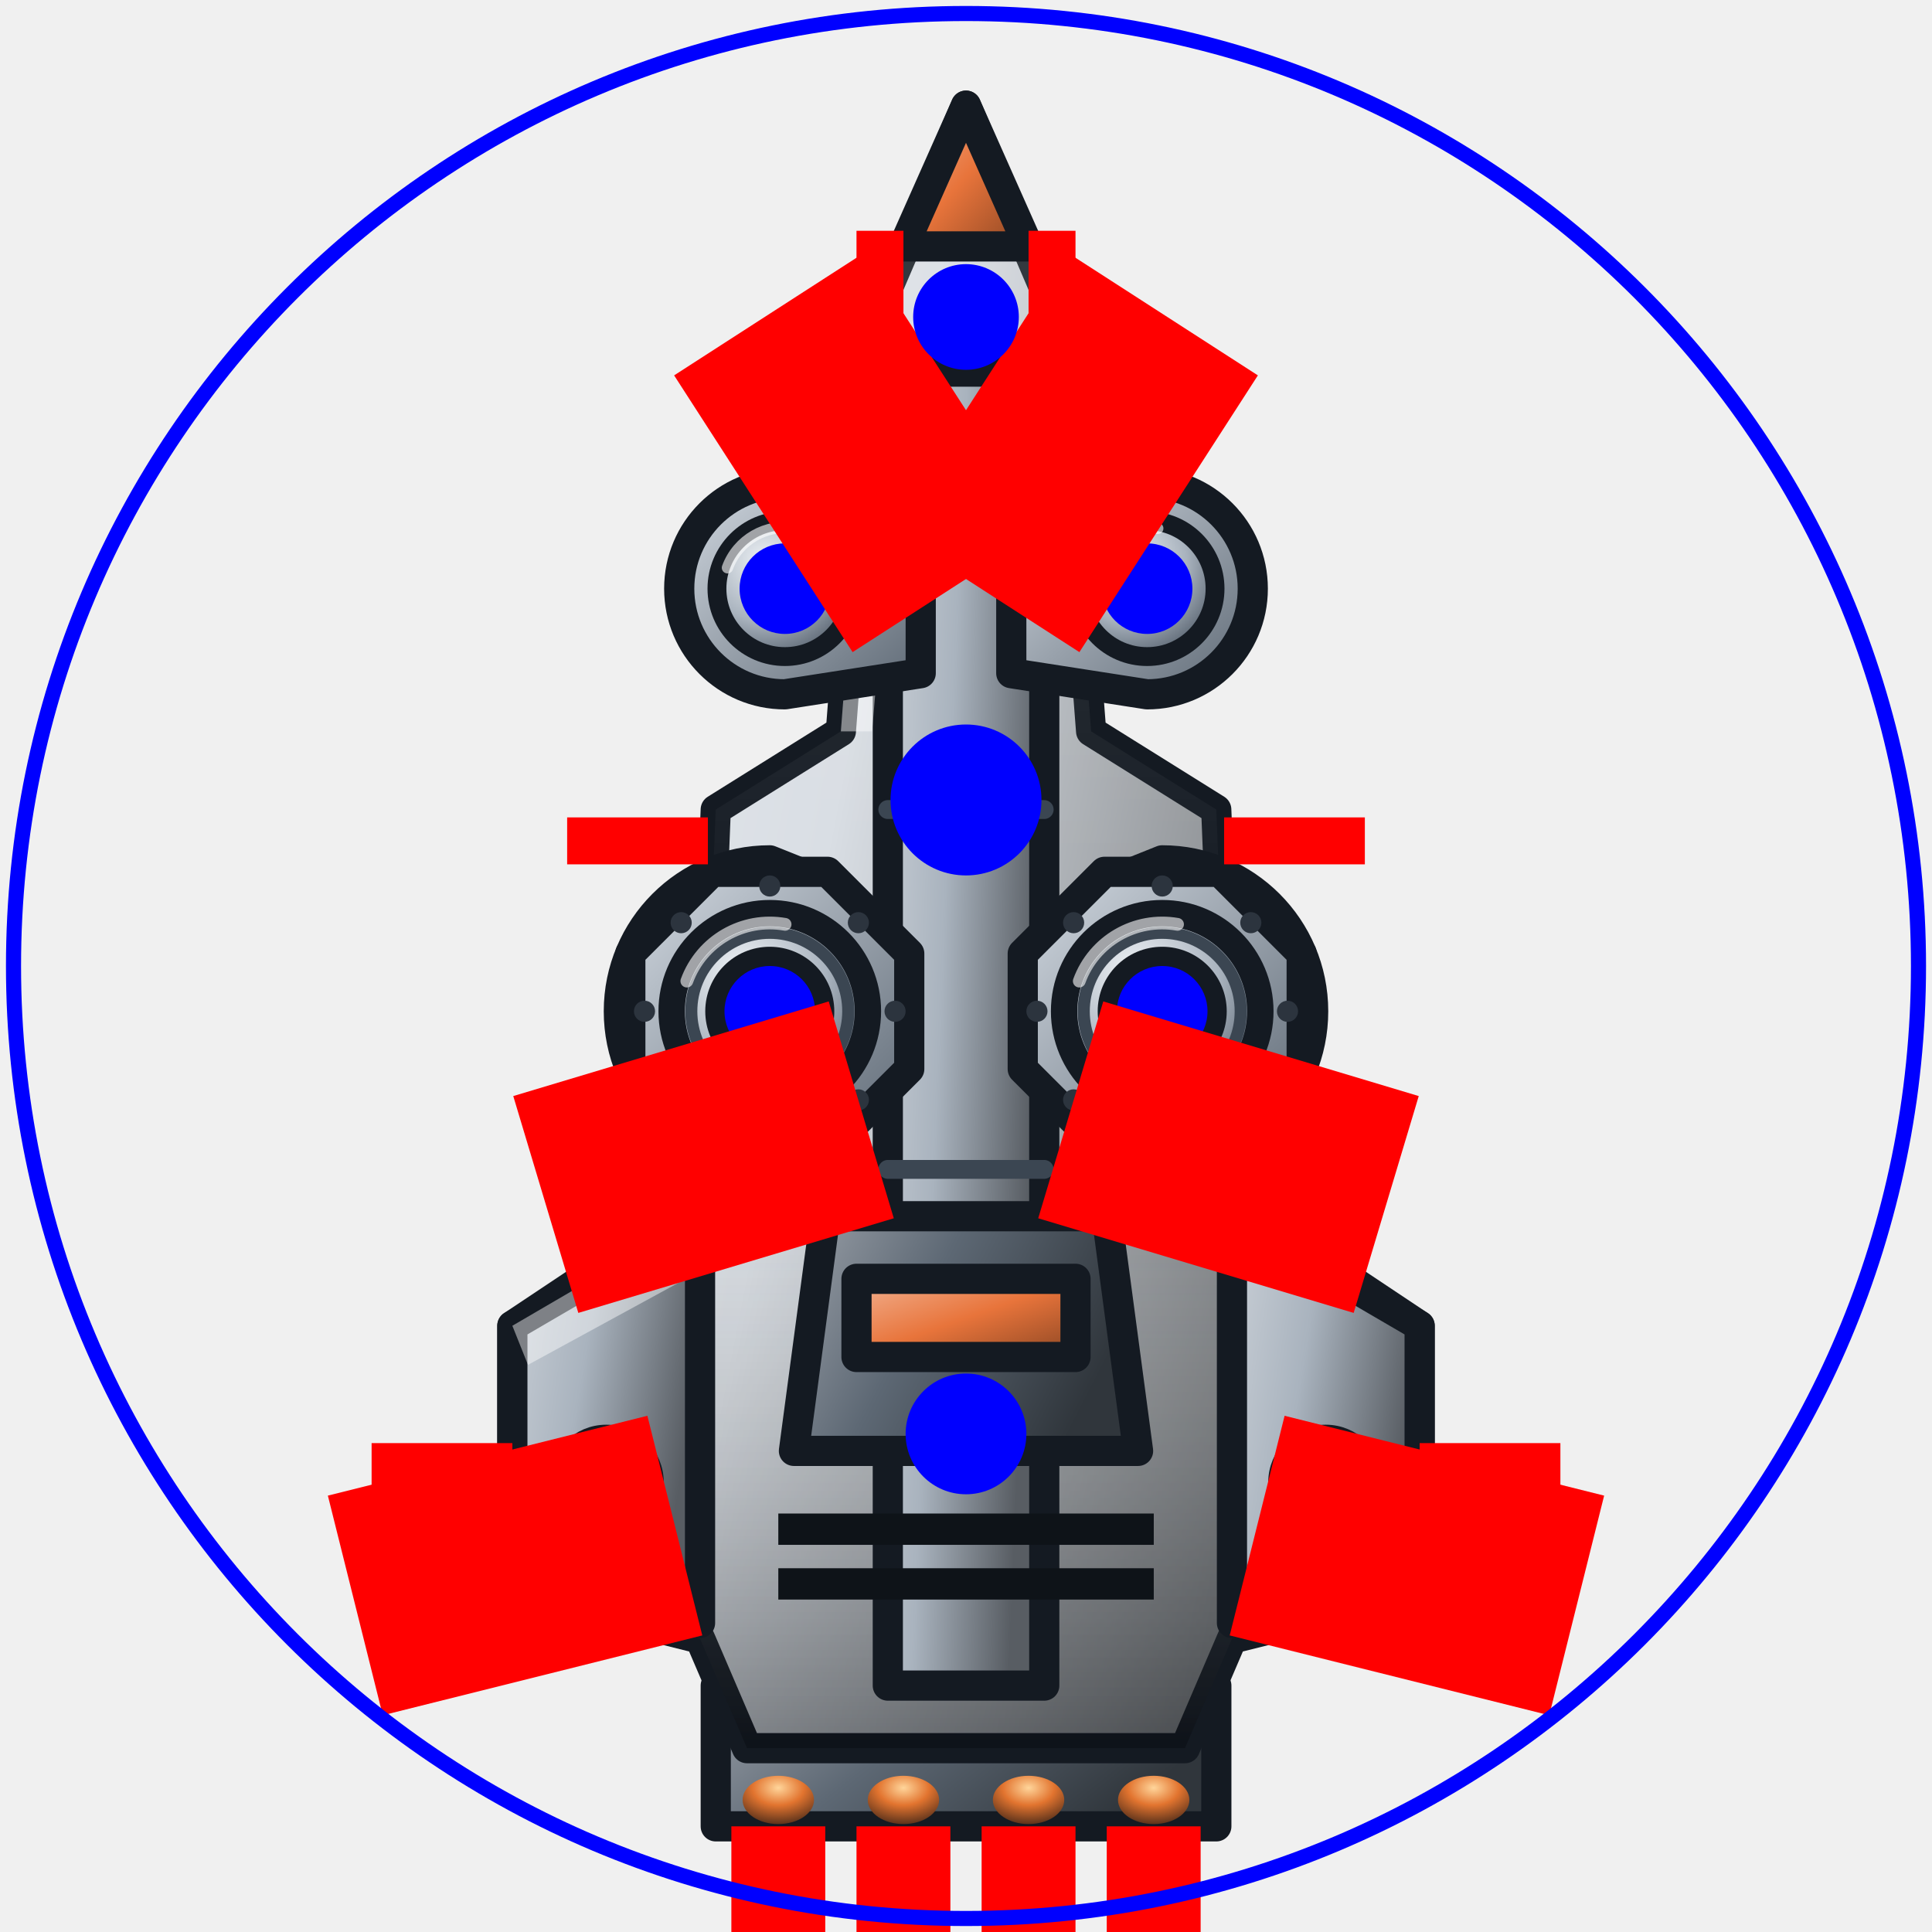
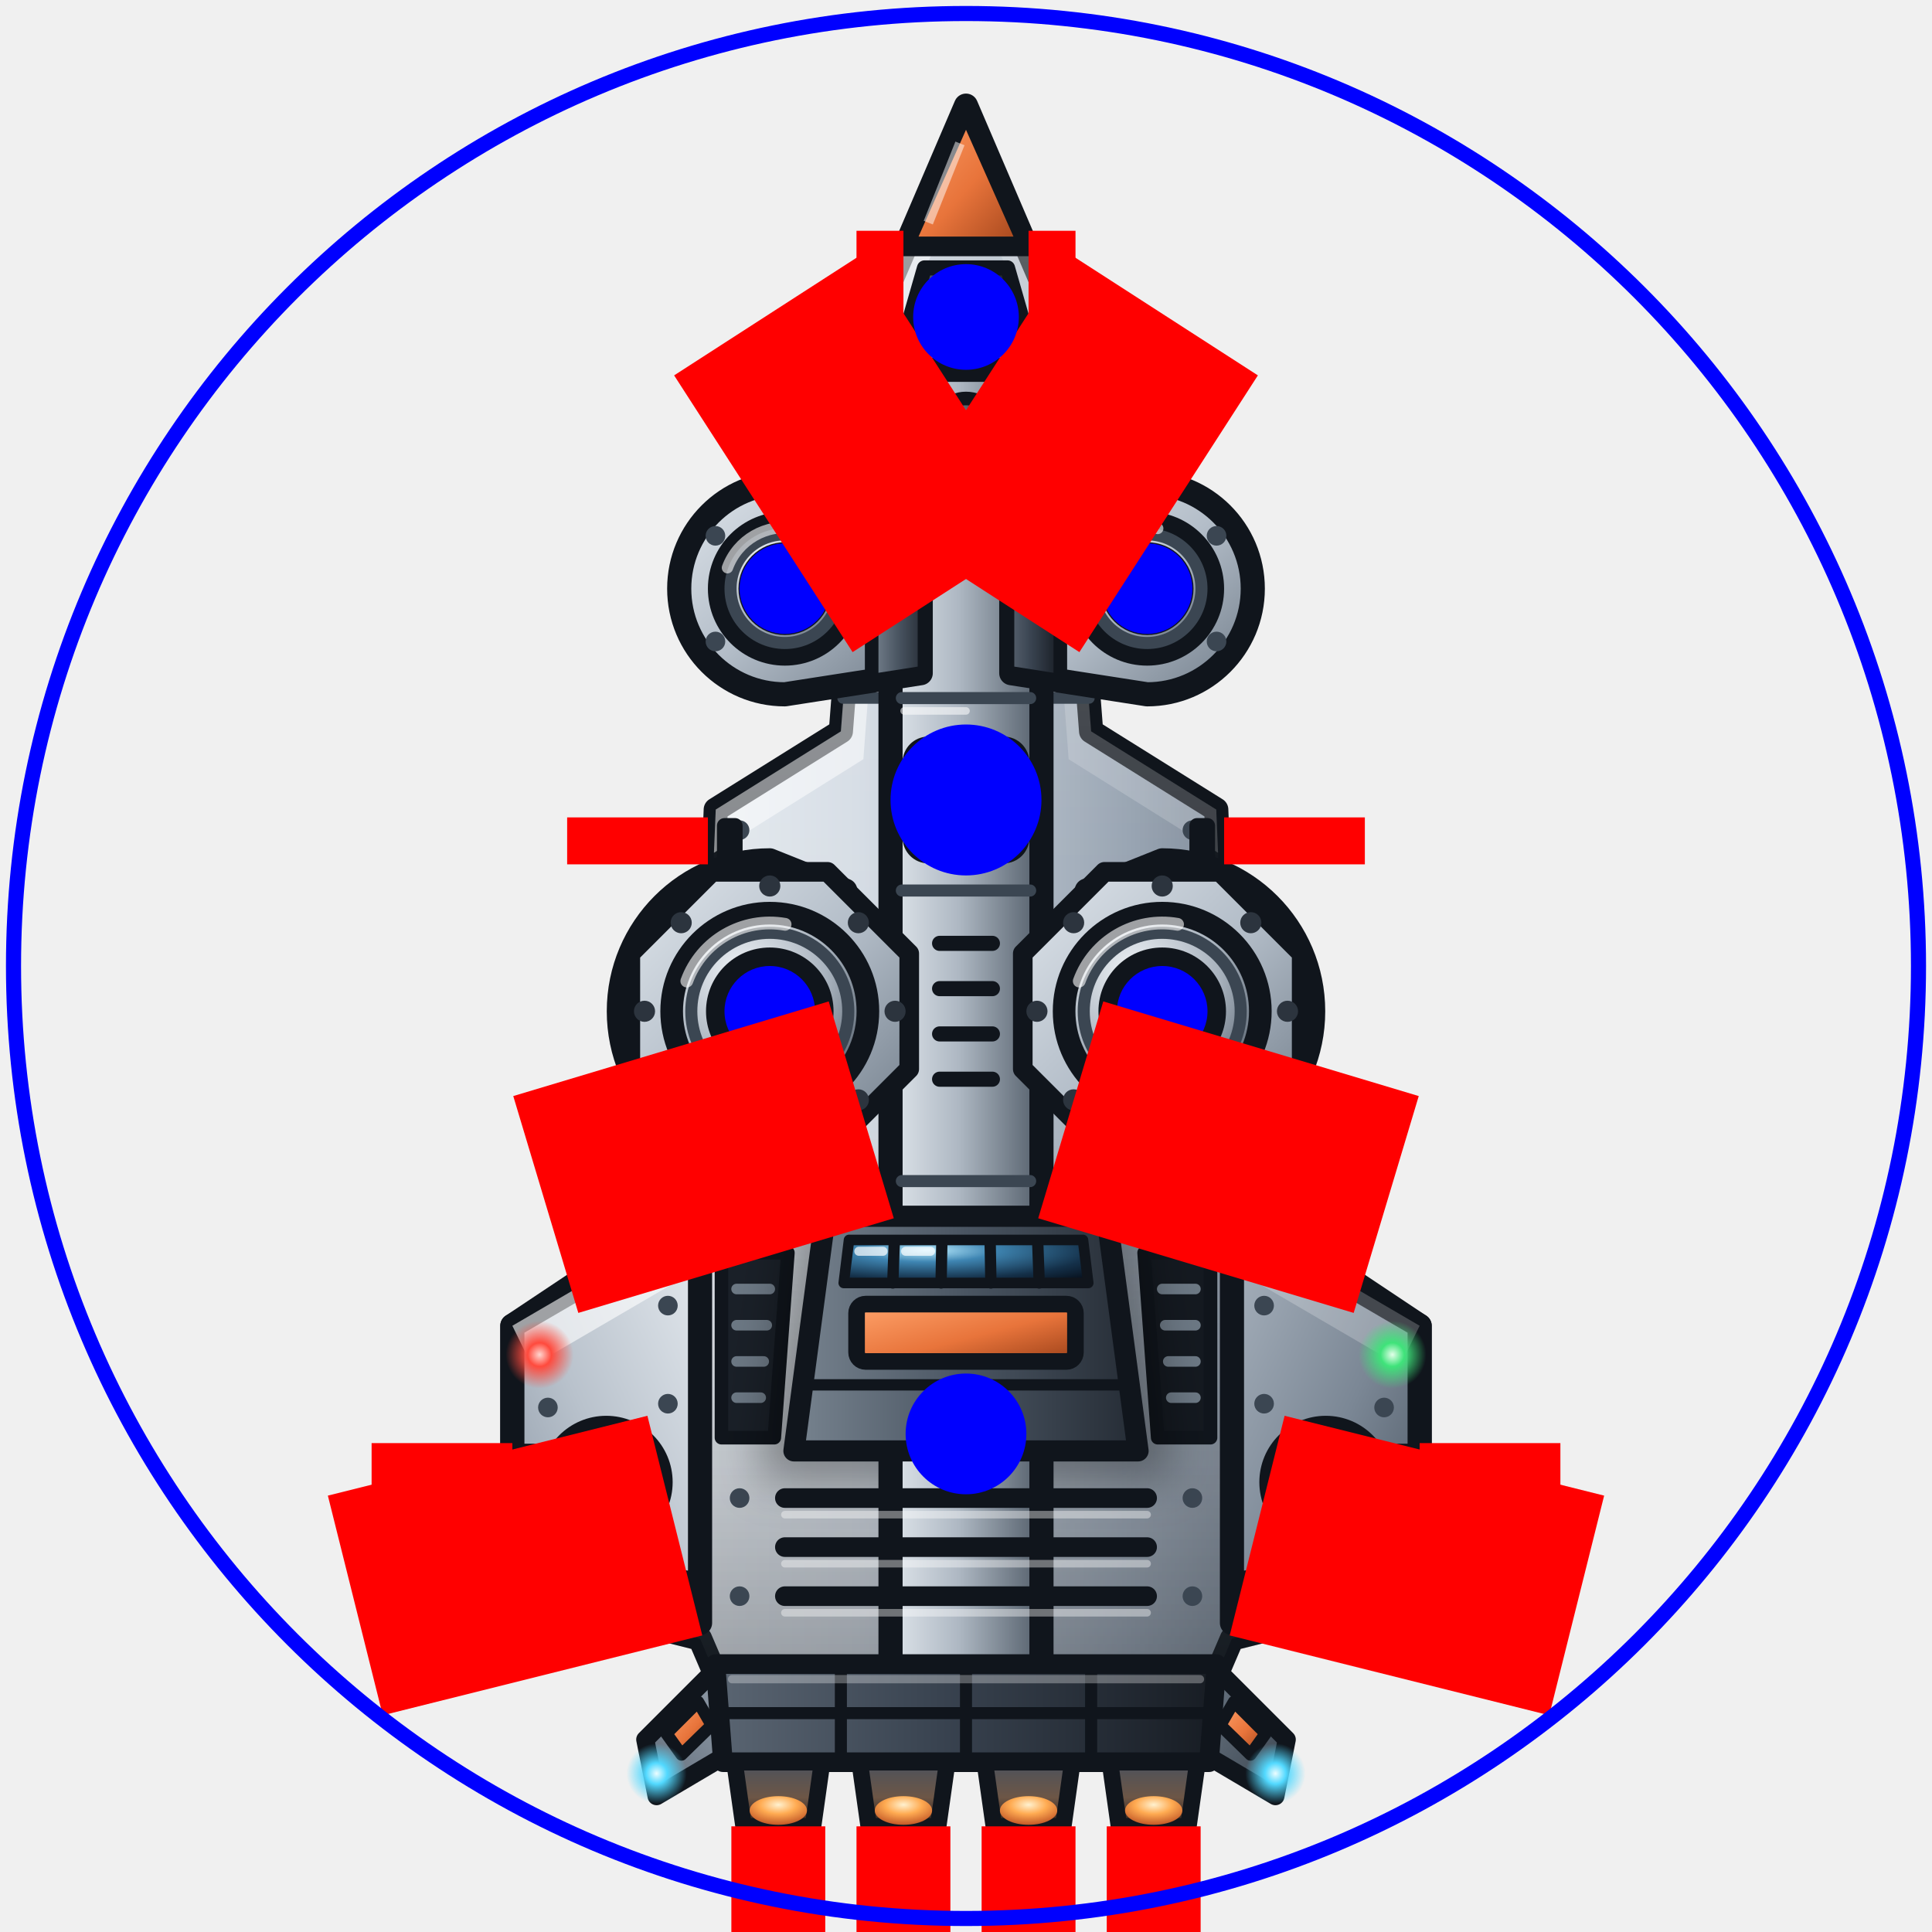
<svg xmlns="http://www.w3.org/2000/svg" viewBox="0 0 256 256">
  <defs>
-     <radialGradient id="glass" cx="0.35" cy="0.28" r="0.85">
-       <stop offset="0" stop-color="#8fd0f0" />
-       <stop offset="0.35" stop-color="#2f6a92" />
-       <stop offset="1" stop-color="#0b1824" />
-     </radialGradient>
-     <linearGradient id="shade" x1="0" y1="0" x2="0" y2="1">
-       <stop offset="0" stop-color="#ffffff" stop-opacity="0.16" />
-       <stop offset="0.55" stop-color="#ffffff" stop-opacity="0" />
-       <stop offset="1" stop-color="#05080c" stop-opacity="0.38" />
-     </linearGradient>
-     <radialGradient id="nozzle" cx="0.5" cy="0.25" r="0.9">
-       <stop offset="0" stop-color="#ffd59a" />
-       <stop offset="0.4" stop-color="#e2742f" />
+     <linearGradient id="fus" x1="0" y1="0" x2="1" y2="0">
+       <stop offset="0" stop-color="#f7fafc" />
+       <stop offset="0.38" stop-color="#d6dde5" />
+       <stop offset="0.68" stop-color="#97a3b1" />
+       <stop offset="1" stop-color="#56616e" />
+     </linearGradient>
+     <linearGradient id="shadeV" x1="0" y1="0" x2="0" y2="1">
+       <stop offset="0" stop-color="#ffffff" stop-opacity="0.2" />
+       <stop offset="0.5" stop-color="#ffffff" stop-opacity="0" />
+       <stop offset="1" stop-color="#0a0f16" stop-opacity="0.4" />
+     </linearGradient>
+     <linearGradient id="wingL" x1="1" y1="0" x2="0" y2="1">
+       <stop offset="0" stop-color="#e6ebf0" />
+       <stop offset="0.55" stop-color="#b9c2cc" />
+       <stop offset="1" stop-color="#8894a2" />
+     </linearGradient>
+     <linearGradient id="wingR" x1="0" y1="0" x2="1" y2="1">
+       <stop offset="0" stop-color="#aab4bf" />
+       <stop offset="0.55" stop-color="#7b8795" />
+       <stop offset="1" stop-color="#48535f" />
+     </linearGradient>
+     <linearGradient id="flapL" x1="1" y1="0" x2="0" y2="1">
+       <stop offset="0" stop-color="#9aa5b2" />
+       <stop offset="1" stop-color="#5f6b78" />
+     </linearGradient>
+     <linearGradient id="flapR" x1="0" y1="0" x2="1" y2="1">
+       <stop offset="0" stop-color="#717d8a" />
+       <stop offset="1" stop-color="#39434e" />
+     </linearGradient>
+     <linearGradient id="plate" x1="0" y1="0" x2="1" y2="1">
+       <stop offset="0" stop-color="#dfe5eb" />
+       <stop offset="0.5" stop-color="#b3bdc8" />
+       <stop offset="1" stop-color="#6f7b88" />
+     </linearGradient>
+     <linearGradient id="deck" x1="0" y1="0" x2="1" y2="0">
+       <stop offset="0" stop-color="#dfe5eb" />
+       <stop offset="0.45" stop-color="#aeb8c3" />
+       <stop offset="1" stop-color="#535e6a" />
+     </linearGradient>
+     <linearGradient id="dark" x1="0" y1="0" x2="1" y2="0">
+       <stop offset="0" stop-color="#77838f" />
+       <stop offset="0.5" stop-color="#4a5562" />
+       <stop offset="1" stop-color="#252c35" />
+     </linearGradient>
+     <linearGradient id="gun" x1="0" y1="0" x2="1" y2="0">
+       <stop offset="0" stop-color="#5a6572" />
+       <stop offset="0.45" stop-color="#394350" />
+       <stop offset="1" stop-color="#171c23" />
+     </linearGradient>
+     <linearGradient id="bell" x1="0" y1="0" x2="0" y2="1">
+       <stop offset="0" stop-color="#4b525c" />
+       <stop offset="0.55" stop-color="#6d5646" />
      <stop offset="1" stop-color="#2a1a14" />
-     </radialGradient>
-     <linearGradient id="l5d6874" x1="0" y1="0" x2="1" y2="0.35">
-       <stop offset="0" stop-color="#9ba1a9" />
-       <stop offset="0.45" stop-color="#5d6874" />
-       <stop offset="1" stop-color="#30363c" />
-     </linearGradient>
-     <linearGradient id="ld8dde3" x1="0" y1="0" x2="1" y2="0.35">
-       <stop offset="0" stop-color="#e7eaee" />
-       <stop offset="0.45" stop-color="#d8dde3" />
-       <stop offset="1" stop-color="#707376" />
-     </linearGradient>
-     <linearGradient id="la9b3be" x1="0" y1="0" x2="1" y2="0.35">
-       <stop offset="0" stop-color="#cad0d7" />
-       <stop offset="0.45" stop-color="#a9b3be" />
-       <stop offset="1" stop-color="#585d63" />
-     </linearGradient>
-     <radialGradient id="r5d6874" cx="0.35" cy="0.32" r="0.8">
-       <stop offset="0" stop-color="#a6acb3" />
-       <stop offset="0.5" stop-color="#5d6874" />
-       <stop offset="1" stop-color="#2e343a" />
+     </linearGradient>
+     <radialGradient id="glass" cx="0.34" cy="0.24" r="0.9">
+       <stop offset="0" stop-color="#b9ecff" />
+       <stop offset="0.3" stop-color="#3f86b3" />
+       <stop offset="0.75" stop-color="#143049" />
+       <stop offset="1" stop-color="#081320" />
+     </radialGradient>
+     <radialGradient id="nozzle" cx="0.5" cy="0.3" r="0.8">
+       <stop offset="0" stop-color="#fff1cf" />
+       <stop offset="0.4" stop-color="#ffab52" />
+       <stop offset="1" stop-color="#b3431c" />
+     </radialGradient>
+     <radialGradient id="drum" cx="0.35" cy="0.32" r="0.8">
+       <stop offset="0" stop-color="#93979d" />
+       <stop offset="0.5" stop-color="#3a424c" />
+       <stop offset="1" stop-color="#1d2126" />
    </radialGradient>
    <linearGradient id="accent-fill" x1="0" y1="0" x2="1" y2="1">
-       <stop id="accent-light" offset="0" stop-color="#f2b393" />
-       <stop id="accent-base" offset="0.5" stop-color="#e8743b" />
-       <stop id="accent-dark" offset="1" stop-color="#8b4623" />
+       <stop id="accent-light" offset="0" stop-color="#ffa36b" />
+       <stop id="accent-base" offset="0.55" stop-color="#e8743b" />
+       <stop id="accent-dark" offset="1" stop-color="#9c4119" />
    </linearGradient>
    <radialGradient id="hp-ring" cx="0.35" cy="0.3" r="0.8">
      <stop offset="0" stop-color="#eef2f6" />
      <stop offset="0.55" stop-color="#a9b3be" />
      <stop offset="1" stop-color="#4a5562" />
    </radialGradient>
    <radialGradient id="hp-well" cx="0.4" cy="0.35" r="0.75">
      <stop offset="0" stop-color="#3a4552" />
      <stop offset="1" stop-color="#0b1016" />
    </radialGradient>
-     <linearGradient id="hp-plate" x1="0" y1="0" x2="1" y2="1">
-       <stop offset="0" stop-color="#d3dae2" />
-       <stop offset="1" stop-color="#5d6874" />
-     </linearGradient>
+     <radialGradient id="lamp-red" cx="0.5" cy="0.5" r="0.5">
+       <stop offset="0" stop-color="#ffd6d0" />
+       <stop offset="0.35" stop-color="#ff4a3d" />
+       <stop offset="1" stop-color="#ff4a3d" stop-opacity="0" />
+     </radialGradient>
+     <radialGradient id="lamp-green" cx="0.5" cy="0.5" r="0.5">
+       <stop offset="0" stop-color="#e3ffe9" />
+       <stop offset="0.35" stop-color="#3fe37a" />
+       <stop offset="1" stop-color="#3fe37a" stop-opacity="0" />
+     </radialGradient>
+     <radialGradient id="lamp-cyan" cx="0.5" cy="0.5" r="0.5">
+       <stop offset="0" stop-color="#ecfdff" />
+       <stop offset="0.35" stop-color="#52d9ff" />
+       <stop offset="1" stop-color="#52d9ff" stop-opacity="0" />
+     </radialGradient>
+     <filter id="soft" x="-30%" y="-30%" width="160%" height="160%">
+       <feGaussianBlur stdDeviation="3" />
+     </filter>
  </defs>
-   <g id="hull" stroke="#141a22" stroke-width="4" stroke-linejoin="round" stroke-linecap="round">
-     <rect x="94.84" y="223.35" width="66.33" height="18.65" fill="url(#l5d6874)" />
-     <path d="M128 14 L140.44 43.02 L144.58 96.91 L161.16 107.27 L163.24 159.09 L188.11 175.67 L188.11 210.91 L163.24 217.13 L157.02 231.64 L98.98 231.64 L92.76 217.13 L67.89 210.91 L67.89 175.67 L92.76 159.09 L94.84 107.27 L111.42 96.91 L115.56 43.02 Z" fill="url(#ld8dde3)" />
-     <path d="M128 14 L140.44 43.02 L144.58 96.91 L161.16 107.27 L163.24 159.09 L188.11 175.67 L188.11 210.91 L163.24 217.13 L157.02 231.64 L98.98 231.64 L92.76 217.13 L67.89 210.91 L67.89 175.67 L92.76 159.09 L94.84 107.27 L111.42 96.91 L115.56 43.02 Z" fill="url(#shade)" stroke="none" />
-     <path d="M128 35.76 L130.5 111.94 L129.3 201.17 L126.7 201.17 L125.5 111.94 Z" fill="#ffffff" fill-opacity="0.45" stroke="none" />
-     <path d="M67.89 175.67 L92.76 161.16 L92.76 215.05 L67.89 210.91 Z" fill="url(#la9b3be)" />
-     <path d="M188.11 175.67 L163.24 161.16 L163.24 215.05 L188.11 210.91 Z" fill="url(#la9b3be)" />
-     <rect x="117.64" y="49.24" width="20.73" height="174.11" fill="url(#la9b3be)" />
-     <path d="M109.35 161.16 L146.65 161.16 L150.8 192.25 L105.2 192.25 Z" fill="url(#l5d6874)" />
-     <path d="M117.64 107.27 L138.36 107.27 M117.64 154.95 L138.36 154.95 M94.84 136.29 L117.64 136.29 M138.36 136.29 L161.16 136.29" fill="none" stroke="#3b4652" stroke-width="2.5" />
-     <path d="M67.89 175.67 L92.76 161.16 L92.76 168.42 L69.96 180.85 Z" fill="#ffffff" fill-opacity="0.45" stroke="none" />
-     <rect x="103.13" y="200.55" width="49.75" height="4.15" fill="#0e1318" stroke="none" />
-     <rect x="103.13" y="207.8" width="49.75" height="4.15" fill="#0e1318" stroke="none" />
-     <path d="M115.56 43.02 L111.42 96.91 L115.56 96.91 L119.71 47.16 Z" fill="#ffffff" fill-opacity="0.45" stroke="none" />
-     <ellipse cx="103.13" cy="238.5" rx="4.73" ry="3.2" fill="url(#nozzle)" stroke="none" />
-     <ellipse cx="119.71" cy="238.5" rx="4.73" ry="3.2" fill="url(#nozzle)" stroke="none" />
-     <ellipse cx="136.29" cy="238.5" rx="4.73" ry="3.2" fill="url(#nozzle)" stroke="none" />
-     <ellipse cx="152.87" cy="238.5" rx="4.73" ry="3.2" fill="url(#nozzle)" stroke="none" />
-     <path d="M122 66.8 L104 64 A14 14 0 0 0 104 92 L122 89.2 Z" fill="url(#hp-plate)" />
-     <circle cx="104" cy="78" r="9" fill="url(#hp-ring)" stroke-width="2.5" />
-     <circle cx="104" cy="78" r="4.5" fill="url(#hp-well)" stroke-width="2" />
-     <path d="M96.39 75.23 A8.1 8.1 0 0 1 105.41 70.02" fill="none" stroke="#ffffff" stroke-opacity="0.6" stroke-width="1.5" />
-     <path d="M134 66.8 L152 64 A14 14 0 0 1 152 92 L134 89.2 Z" fill="url(#hp-plate)" />
-     <circle cx="152" cy="78" r="9" fill="url(#hp-ring)" stroke-width="2.5" />
-     <circle cx="152" cy="78" r="4.5" fill="url(#hp-well)" stroke-width="2" />
-     <path d="M144.39 75.23 A8.1 8.1 0 0 1 153.41 70.02" fill="none" stroke="#ffffff" stroke-opacity="0.6" stroke-width="1.5" />
-     <path d="M112 118 L102 114 A20 20 0 0 0 102 154 L112 150 Z" fill="url(#hp-plate)" />
-     <path d="M120.48 141.65 L109.65 152.48 L94.35 152.48 L83.52 141.65 L83.52 126.35 L94.35 115.52 L109.65 115.52 L120.48 126.35 Z" fill="url(#hp-plate)" />
-     <circle cx="118.6" cy="134" r="1.4" fill="#2c343e" stroke="none" />
-     <circle cx="113.74" cy="145.74" r="1.4" fill="#2c343e" stroke="none" />
-     <circle cx="102" cy="150.6" r="1.4" fill="#2c343e" stroke="none" />
-     <circle cx="90.26" cy="145.74" r="1.4" fill="#2c343e" stroke="none" />
-     <circle cx="85.4" cy="134" r="1.4" fill="#2c343e" stroke="none" />
-     <circle cx="90.26" cy="122.26" r="1.4" fill="#2c343e" stroke="none" />
-     <circle cx="102" cy="117.4" r="1.4" fill="#2c343e" stroke="none" />
-     <circle cx="113.74" cy="122.26" r="1.4" fill="#2c343e" stroke="none" />
-     <circle cx="102" cy="134" r="13" fill="url(#hp-ring)" stroke-width="3.5" />
+   <g id="hull" stroke="#10151c" stroke-width="3.2" stroke-linejoin="round" stroke-linecap="round">
+     <path d="M96 220 L85.5 230.5 L87 238 L98 231.5 Z" fill="url(#flapL)" stroke-width="2.4" />
+     <path d="M160 220 L170.5 230.5 L169 238 L158 231.5 Z" fill="url(#flapR)" stroke-width="2.4" />
+     <path d="M128 14 L140.44 43.02 L144.58 96.91 L161.16 107.27 L163.24 159.09 L188.11 175.67 L188.11 210.91 L163.24 217.13 L157.02 231.64 L98.98 231.64 L92.76 217.13 L67.89 210.91 L67.89 175.67 L92.76 159.09 L94.84 107.27 L111.42 96.91 L115.56 43.02 Z" fill="url(#fus)" />
+     <path d="M128 14 L140.44 43.02 L144.58 96.91 L161.16 107.27 L163.24 159.09 L188.11 175.67 L188.11 210.91 L163.24 217.13 L157.02 231.64 L98.98 231.64 L92.76 217.13 L67.89 210.91 L67.89 175.67 L92.76 159.09 L94.84 107.27 L111.42 96.91 L115.56 43.02 Z" fill="url(#shadeV)" stroke="none" />
+     <path d="M128 14 L115.56 43.02 L111.42 96.91 L94.84 107.27 L94.6 113 L114.4 100.6 L118.6 45 L128 23 Z" fill="#ffffff" fill-opacity="0.5" stroke="none" />
+     <path d="M128 14 L140.44 43.02 L144.58 96.91 L161.16 107.27 L161.4 113 L141.6 100.6 L137.4 45 L128 23 Z" fill="#ffffff" fill-opacity="0.18" stroke="none" />
+     <path d="M122.5 35.5 L133.5 35.5 L135.8 43.5 L120.2 43.5 Z" fill="url(#gun)" stroke-width="2" />
+     <path d="M112.6 64 L118 64 M111.7 92.5 L118 92.5 M96 114.6 L104 114.6 M94 156.5 L112 156.5 M143.4 64 L138 64 M144.3 92.5 L138 92.5 M160 114.6 L152 114.6 M162 156.5 L144 156.5" fill="none" stroke="#3b4652" stroke-width="1.5" />
+     <g fill="#3b4652" stroke="none">
+       <circle cx="114.6" cy="50" r="1.3" />
+       <circle cx="113.6" cy="71" r="1.3" />
+       <circle cx="113" cy="86" r="1.3" />
+       <circle cx="98" cy="110" r="1.3" />
+       <circle cx="98" cy="198.5" r="1.3" />
+       <circle cx="98" cy="211.5" r="1.3" />
+       <circle cx="141.4" cy="50" r="1.3" />
+       <circle cx="142.4" cy="71" r="1.3" />
+       <circle cx="143" cy="86" r="1.3" />
+       <circle cx="158" cy="110" r="1.3" />
+       <circle cx="158" cy="198.5" r="1.3" />
+       <circle cx="158" cy="211.5" r="1.3" />
+     </g>
+     <rect x="95" y="108.4" width="3.4" height="6" rx="1" fill="#10151c" stroke="none" />
+     <rect x="157.6" y="108.4" width="3.4" height="6" rx="1" fill="#10151c" stroke="none" />
+     <path d="M95.6 166 L104.4 166 L102.6 190.5 L95.6 190.5 Z" fill="#1a2028" stroke-width="1.8" />
+     <path d="M160.4 166 L151.6 166 L153.4 190.5 L160.4 190.5 Z" fill="#141920" stroke-width="1.8" />
+     <path d="M97.6 170.8 L102 170.8 M97.6 175.6 L101.6 175.6 M97.6 180.4 L101.2 180.4 M97.6 185.2 L100.8 185.2 M158.4 170.8 L154 170.8 M158.4 175.6 L154.4 175.6 M158.4 180.4 L154.8 180.4 M158.4 185.2 L155.2 185.2" fill="none" stroke="#6c7884" stroke-width="1.4" />
+     <path d="M105 158.5 L151 158.5 L155.5 196 L100.5 196 Z" fill="#05080c" fill-opacity="0.34" stroke="none" filter="url(#soft)" />
+     <rect x="118" y="49" width="20" height="173" fill="url(#deck)" />
+     <path d="M119.5 64 L136.5 64 M119.5 92.5 L136.5 92.5 M119.5 118 L136.5 118 M119.5 156.5 L136.5 156.5" fill="none" stroke="#3b4652" stroke-width="1.6" />
+     <path d="M119.8 65.7 L128 65.7 M119.8 94.2 L128 94.2 M120.5 51.5 L120.5 62" fill="none" stroke="#ffffff" stroke-opacity="0.55" stroke-width="1" />
+     <rect x="114.8" y="54" width="3.6" height="5.6" rx="1" fill="#10151c" stroke="none" />
+     <rect x="137.6" y="54" width="3.6" height="5.6" rx="1" fill="#10151c" stroke="none" />
+     <circle cx="128" cy="57" r="4.2" fill="url(#drum)" stroke-width="1.8" />
+     <path d="M124.5 125 L131.5 125 M124.5 131 L131.5 131 M124.5 137 L131.5 137 M124.5 143 L131.5 143" fill="none" stroke="#10151c" stroke-width="2" />
+     <rect x="120.5" y="98.5" width="15" height="15" rx="2.5" fill="#c5ccd5" stroke-width="1.8" />
+     <g fill="#3b4652" stroke="none">
+       <circle cx="123.2" cy="101.2" r="1.1" />
+       <circle cx="132.8" cy="101.2" r="1.1" />
+       <circle cx="123.2" cy="110.8" r="1.1" />
+       <circle cx="132.8" cy="110.8" r="1.1" />
+     </g>
+     <path d="M104 198.5 L152 198.5 M104 205 L152 205 M104 211.5 L152 211.5" fill="none" stroke="#10151c" stroke-width="2.6" />
+     <path d="M104 200.7 L152 200.7 M104 207.2 L152 207.2 M104 213.7 L152 213.7" fill="none" stroke="#ffffff" stroke-opacity="0.4" stroke-width="1" />
+     <path d="M67.89 175.67 L92.76 161.16 L92.76 215.05 L67.89 210.91 Z" fill="url(#wingL)" />
+     <path d="M188.11 175.67 L163.24 161.16 L163.24 215.05 L188.11 210.91 Z" fill="url(#wingR)" />
+     <path d="M67.89 175.67 L92.76 161.16 L92.76 168 L70.5 181 Z" fill="#ffffff" fill-opacity="0.6" stroke="none" />
+     <path d="M188.11 175.67 L163.24 161.16 L163.24 168 L185.5 181 Z" fill="#ffffff" fill-opacity="0.22" stroke="none" />
+     <path d="M71 205.8 L91 209 L91 213.2 L71 209.9 Z" fill="url(#flapL)" stroke-width="1.8" />
+     <path d="M185 205.8 L165 209 L165 213.2 L185 209.9 Z" fill="url(#flapR)" stroke-width="1.8" />
+     <g fill="#3b4652" stroke="none">
+       <circle cx="72.6" cy="186.5" r="1.3" />
+       <circle cx="88.5" cy="173" r="1.3" />
+       <circle cx="88.5" cy="186" r="1.3" />
+       <circle cx="183.4" cy="186.5" r="1.3" />
+       <circle cx="167.5" cy="173" r="1.3" />
+       <circle cx="167.5" cy="186" r="1.3" />
+     </g>
+     <rect x="68.3" y="191.3" width="3.4" height="6" rx="1" fill="#10151c" stroke="none" />
+     <rect x="184.3" y="191.3" width="3.4" height="6" rx="1" fill="#10151c" stroke="none" />
+     <circle cx="80.33" cy="196.4" r="7.6" fill="url(#drum)" stroke-width="2.4" />
+     <circle cx="175.67" cy="196.4" r="7.6" fill="url(#drum)" stroke-width="2.4" />
+     <path d="M122 66.8 L104 64 A14 14 0 0 0 104 92 L122 89.2 Z" fill="url(#plate)" />
+     <path d="M134 66.8 L152 64 A14 14 0 0 1 152 92 L134 89.2 Z" fill="url(#plate)" />
+     <path d="M115.5 65.8 L122.5 66.9 L122.5 89.1 L115.5 90.2 Z" fill="url(#dark)" stroke-width="1.8" />
+     <path d="M140.5 65.8 L133.5 66.9 L133.5 89.1 L140.5 90.2 Z" fill="url(#gun)" stroke-width="1.8" />
+     <g fill="#3b4652" stroke="none">
+       <circle cx="94.8" cy="71" r="1.3" />
+       <circle cx="94.8" cy="85" r="1.3" />
+       <circle cx="161.2" cy="71" r="1.3" />
+       <circle cx="161.2" cy="85" r="1.3" />
+     </g>
+     <circle cx="104" cy="78" r="9" fill="url(#hp-ring)" stroke-width="2.4" />
+     <circle cx="104" cy="78" r="7.2" fill="none" stroke="#3b4652" stroke-width="1.6" />
+     <circle cx="104" cy="78" r="4.95" fill="url(#hp-well)" stroke-width="2.4" />
+     <path d="M96.388 75.23 A8.1 8.1 0 0 1 105.407 70.023" fill="none" stroke="#ffffff" stroke-opacity="0.6" stroke-width="1.5" />
+     <circle cx="152" cy="78" r="9" fill="url(#hp-ring)" stroke-width="2.4" />
+     <circle cx="152" cy="78" r="7.2" fill="none" stroke="#3b4652" stroke-width="1.6" />
+     <circle cx="152" cy="78" r="4.95" fill="url(#hp-well)" stroke-width="2.4" />
+     <path d="M144.388 75.23 A8.1 8.1 0 0 1 153.407 70.023" fill="none" stroke="#ffffff" stroke-opacity="0.6" stroke-width="1.5" />
+     <path d="M112 118 L102 114 A20 20 0 0 0 102 154 L112 150 Z" fill="url(#plate)" />
+     <path d="M144 118 L154 114 A20 20 0 0 1 154 154 L144 150 Z" fill="url(#plate)" />
+     <path d="M120.478 141.654 L109.654 152.478 L94.346 152.478 L83.522 141.654 L83.522 126.346 L94.346 115.522 L109.654 115.522 L120.478 126.346 Z" fill="url(#plate)" stroke-width="2.6" />
+     <g fill="#2c343e" stroke="none">
+       <circle cx="118.6" cy="134" r="1.4" />
+       <circle cx="113.738" cy="145.738" r="1.4" />
+       <circle cx="102" cy="150.6" r="1.4" />
+       <circle cx="90.262" cy="145.738" r="1.4" />
+       <circle cx="85.4" cy="134" r="1.4" />
+       <circle cx="90.262" cy="122.262" r="1.4" />
+       <circle cx="102" cy="117.4" r="1.4" />
+       <circle cx="113.738" cy="122.262" r="1.4" />
+     </g>
+     <circle cx="102" cy="134" r="13" fill="url(#hp-ring)" stroke-width="3" />
    <circle cx="102" cy="134" r="10.4" fill="none" stroke="#3b4652" stroke-width="1.6" />
-     <circle cx="102" cy="134" r="7.15" fill="url(#hp-well)" stroke-width="2.8" />
-     <path d="M91.01 130 A11.7 11.7 0 0 1 104.03 122.48" fill="none" stroke="#ffffff" stroke-opacity="0.6" stroke-width="1.69" />
-     <path d="M144 118 L154 114 A20 20 0 0 1 154 154 L144 150 Z" fill="url(#hp-plate)" />
-     <path d="M172.48 141.65 L161.65 152.48 L146.35 152.48 L135.52 141.65 L135.52 126.35 L146.35 115.52 L161.65 115.52 L172.48 126.35 Z" fill="url(#hp-plate)" />
-     <circle cx="170.6" cy="134" r="1.4" fill="#2c343e" stroke="none" />
-     <circle cx="165.74" cy="145.74" r="1.4" fill="#2c343e" stroke="none" />
-     <circle cx="154" cy="150.6" r="1.4" fill="#2c343e" stroke="none" />
-     <circle cx="142.26" cy="145.74" r="1.4" fill="#2c343e" stroke="none" />
-     <circle cx="137.4" cy="134" r="1.4" fill="#2c343e" stroke="none" />
-     <circle cx="142.26" cy="122.26" r="1.4" fill="#2c343e" stroke="none" />
-     <circle cx="154" cy="117.4" r="1.4" fill="#2c343e" stroke="none" />
-     <circle cx="165.74" cy="122.26" r="1.4" fill="#2c343e" stroke="none" />
-     <circle cx="154" cy="134" r="13" fill="url(#hp-ring)" stroke-width="3.5" />
+     <circle cx="102" cy="134" r="7.15" fill="url(#hp-well)" stroke-width="2.6" />
+     <path d="M91.006 129.998 A11.7 11.7 0 0 1 104.032 122.478" fill="none" stroke="#ffffff" stroke-opacity="0.6" stroke-width="1.69" />
+     <path d="M172.478 141.654 L161.654 152.478 L146.346 152.478 L135.522 141.654 L135.522 126.346 L146.346 115.522 L161.654 115.522 L172.478 126.346 Z" fill="url(#plate)" stroke-width="2.6" />
+     <g fill="#2c343e" stroke="none">
+       <circle cx="170.6" cy="134" r="1.4" />
+       <circle cx="165.738" cy="145.738" r="1.4" />
+       <circle cx="154" cy="150.6" r="1.4" />
+       <circle cx="142.262" cy="145.738" r="1.4" />
+       <circle cx="137.4" cy="134" r="1.4" />
+       <circle cx="142.262" cy="122.262" r="1.4" />
+       <circle cx="154" cy="117.4" r="1.4" />
+       <circle cx="165.738" cy="122.262" r="1.4" />
+     </g>
+     <circle cx="154" cy="134" r="13" fill="url(#hp-ring)" stroke-width="3" />
    <circle cx="154" cy="134" r="10.4" fill="none" stroke="#3b4652" stroke-width="1.6" />
-     <circle cx="154" cy="134" r="7.15" fill="url(#hp-well)" stroke-width="2.8" />
-     <path d="M143.01 130 A11.7 11.7 0 0 1 156.03 122.48" fill="none" stroke="#ffffff" stroke-opacity="0.6" stroke-width="1.69" />
-   </g>
-   <g id="accent" stroke="#141a22" stroke-width="4" stroke-linejoin="round" stroke-linecap="round">
-     <path d="M128 14 L136.29 32.65 L119.71 32.65 Z" fill="url(#accent-fill)" />
-     <rect x="113.49" y="169.45" width="29.02" height="10.36" fill="url(#accent-fill)" />
-     <circle cx="80.33" cy="196.4" r="6.22" stroke-width="2.8" fill="url(#accent-fill)" />
-     <circle cx="175.67" cy="196.4" r="6.22" stroke-width="2.8" fill="url(#accent-fill)" />
+     <circle cx="154" cy="134" r="7.15" fill="url(#hp-well)" stroke-width="2.6" />
+     <path d="M143.006 129.998 A11.7 11.7 0 0 1 156.032 122.478" fill="none" stroke="#ffffff" stroke-opacity="0.6" stroke-width="1.69" />
+     <path d="M109.35 161.16 L146.65 161.16 L150.8 192.25 L105.2 192.25 Z" fill="url(#dark)" stroke-width="2.8" />
+     <path d="M112.5 164.3 L143.5 164.3 L144.2 170 L111.8 170 Z" fill="url(#glass)" stroke="#10151c" stroke-width="1.4" />
+     <path d="M118.5 164.5 L118.3 170 M124.8 164.5 L124.7 170 M131.2 164.5 L131.3 170 M137.5 164.5 L137.7 170" fill="none" stroke="#10151c" stroke-width="1.5" />
+     <path d="M113.8 165.8 L117 165.8 M120 165.8 L123.3 165.8" fill="none" stroke="#ffffff" stroke-opacity="0.7" stroke-width="1.2" />
+     <path d="M107.5 183.5 L148.5 183.5" fill="none" stroke="#10151c" stroke-width="1.5" />
+     <path d="M94.8 220.5 L161.2 220.5 L160.2 233.5 L95.8 233.5 Z" fill="url(#gun)" stroke-width="2.6" />
+     <path d="M111.42 221.5 L111.42 232.5 M128 221.5 L128 232.5 M144.58 221.5 L144.58 232.5 M96 227 L160 227" fill="none" stroke="#10151c" stroke-width="1.6" />
+     <path d="M97 222.5 L159 222.5" fill="none" stroke="#ffffff" stroke-opacity="0.3" stroke-width="1.1" />
+     <path d="M97.33 233.5 L108.93 233.5 L107.73 242 L98.53 242 Z" fill="url(#bell)" stroke-width="2.2" />
+     <ellipse cx="103.13" cy="239.9" rx="3.8" ry="1.9" fill="url(#nozzle)" stroke="none" />
+     <path d="M113.91 233.5 L125.51 233.5 L124.31 242 L115.11 242 Z" fill="url(#bell)" stroke-width="2.2" />
+     <ellipse cx="119.71" cy="239.9" rx="3.8" ry="1.9" fill="url(#nozzle)" stroke="none" />
+     <path d="M130.49 233.5 L142.09 233.5 L140.89 242 L131.69 242 Z" fill="url(#bell)" stroke-width="2.2" />
+     <ellipse cx="136.29" cy="239.9" rx="3.8" ry="1.9" fill="url(#nozzle)" stroke="none" />
+     <path d="M147.07 233.5 L158.67 233.5 L157.47 242 L148.27 242 Z" fill="url(#bell)" stroke-width="2.2" />
+     <ellipse cx="152.87" cy="239.9" rx="3.8" ry="1.9" fill="url(#nozzle)" stroke="none" />
+   </g>
+   <g id="accent" stroke="#10151c" stroke-width="3.2" stroke-linejoin="round">
+     <path d="M128 14 L136.29 32.65 L119.71 32.65 Z" fill="url(#accent-fill)" stroke-width="2.6" />
+     <path d="M127.2 19 L123 29.5" fill="none" stroke="#ffffff" stroke-opacity="0.5" stroke-width="1.3" />
+     <rect x="113.5" y="172.8" width="29" height="7.6" rx="1.2" fill="url(#accent-fill)" stroke-width="2.2" />
+     <circle cx="80.33" cy="196.4" r="4.6" fill="url(#accent-fill)" stroke-width="2" />
+     <circle cx="175.67" cy="196.4" r="4.6" fill="url(#accent-fill)" stroke-width="2" />
+     <path d="M92.5 225.5 L88.3 229.7 L90.3 232.5 L94.3 228.6 Z" fill="url(#accent-fill)" stroke-width="1.6" />
+     <path d="M163.5 225.5 L167.7 229.7 L165.7 232.5 L161.7 228.6 Z" fill="url(#accent-fill)" stroke-width="1.6" />
+   </g>
+   <g id="lamps">
+     <circle cx="71.5" cy="179.5" r="4.5" fill="url(#lamp-red)" />
+     <circle cx="184.5" cy="179.5" r="4.5" fill="url(#lamp-green)" />
+     <circle cx="128" cy="39.5" r="4.5" fill="url(#lamp-cyan)" />
+     <circle cx="87" cy="235" r="4" fill="url(#lamp-cyan)" />
+     <circle cx="169" cy="235" r="4" fill="url(#lamp-cyan)" />
  </g>
  <g id="anchors">
    <line id="flame-main-1" x1="103.13" y1="242" x2="103.13" y2="268.95" stroke="#ff0000" stroke-width="12.44" />
    <line id="flame-main-2" x1="119.71" y1="242" x2="119.71" y2="268.95" stroke="#ff0000" stroke-width="12.44" />
    <line id="flame-main-3" x1="136.29" y1="242" x2="136.29" y2="268.95" stroke="#ff0000" stroke-width="12.44" />
    <line id="flame-main-4" x1="152.87" y1="242" x2="152.87" y2="268.95" stroke="#ff0000" stroke-width="12.44" />
    <line id="flame-reverse-1" x1="116.6" y1="53.38" x2="116.6" y2="30.58" stroke="#ff0000" stroke-width="6.22" />
    <line id="flame-reverse-2" x1="139.4" y1="53.38" x2="139.4" y2="30.58" stroke="#ff0000" stroke-width="6.22" />
    <line id="flame-side-1" x1="93.8" y1="111.42" x2="75.15" y2="111.42" stroke="#ff0000" stroke-width="6.22" />
    <line id="flame-side-2" x1="162.2" y1="111.42" x2="180.85" y2="111.42" stroke="#ff0000" stroke-width="6.22" />
    <line id="flame-side-3" x1="67.89" y1="194.33" x2="49.24" y2="194.33" stroke="#ff0000" stroke-width="6.22" />
    <line id="flame-side-4" x1="188.11" y1="194.33" x2="206.76" y2="194.33" stroke="#ff0000" stroke-width="6.22" />
    <circle id="turret-medium-1" cx="104" cy="78" r="6" fill="#0000ff" />
    <circle id="turret-medium-2" cx="152" cy="78" r="6" fill="#0000ff" />
    <circle id="turret-heavy-1" cx="102" cy="134" r="6" fill="#0000ff" />
    <circle id="turret-heavy-2" cx="154" cy="134" r="6" fill="#0000ff" />
    <line id="armor-1" x1="114.12" y1="147.06" x2="72.32" y2="159.6" stroke="#ff0000" stroke-width="30" />
    <line id="armor-2" x1="141.88" y1="147.06" x2="183.68" y2="159.6" stroke="#ff0000" stroke-width="30" />
    <line id="armor-3" x1="125.58" y1="78.28" x2="101.93" y2="41.61" stroke="#ff0000" stroke-width="30" />
    <line id="armor-4" x1="130.42" y1="78.28" x2="154.07" y2="41.61" stroke="#ff0000" stroke-width="30" />
    <line id="armor-5" x1="89.42" y1="202.15" x2="47.08" y2="212.73" stroke="#ff0000" stroke-width="30" />
    <line id="armor-6" x1="166.58" y1="202.15" x2="208.92" y2="212.73" stroke="#ff0000" stroke-width="30" />
    <circle id="module-1" cx="128" cy="190" r="8" fill="#0000ff" />
    <circle id="module-2" cx="128" cy="106" r="10" fill="#0000ff" />
    <circle id="nose" cx="128" cy="42" r="7" fill="#0000ff" />
    <circle id="shield" cx="128" cy="128" r="126.21" fill="none" stroke="#0000ff" stroke-width="2" />
  </g>
</svg>
